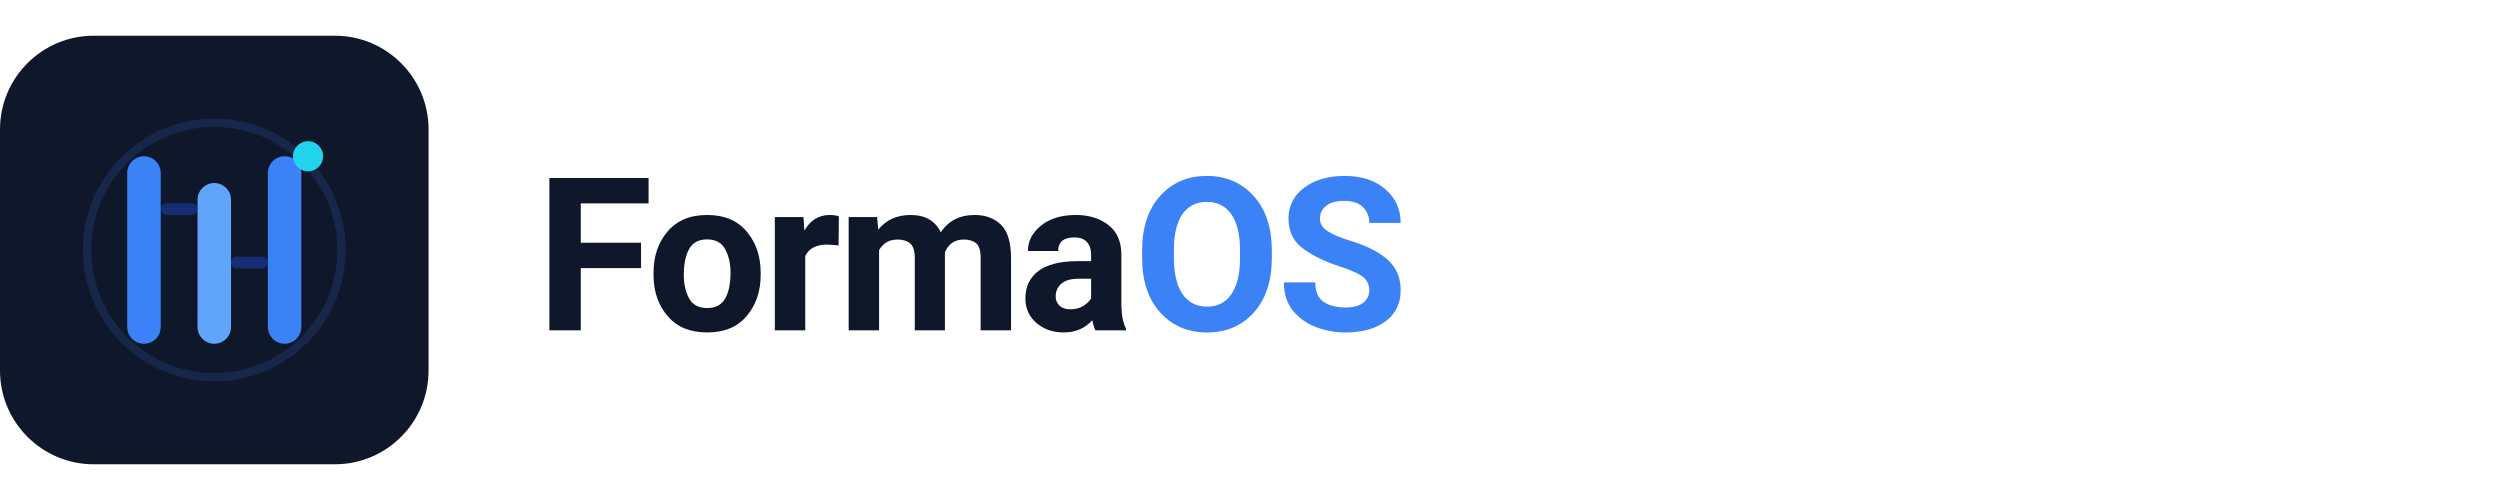
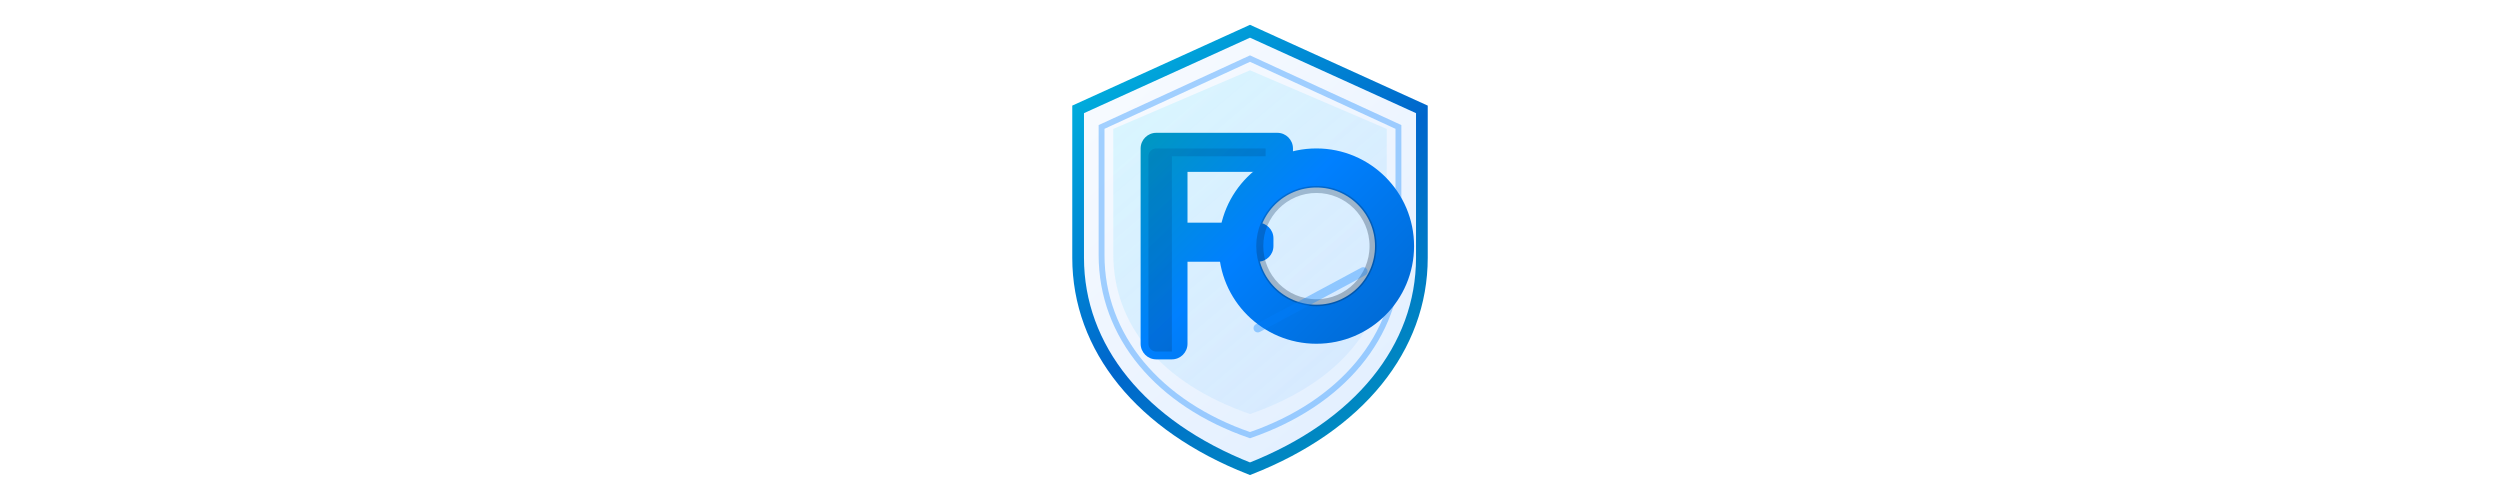
<svg xmlns="http://www.w3.org/2000/svg" width="280" height="56" viewBox="0 0 280 56" fill="none">
-   <g transform="translate(0,4) scale(0.375)">
-     <rect width="128" height="128" rx="28" fill="#0F172A" />
-     <circle cx="64" cy="64" r="38" stroke="#3B82F6" stroke-width="2.5" fill="none" opacity="0.15" />
-     <rect x="38" y="36" width="10" height="56" rx="5" fill="#3B82F6" />
-     <rect x="59" y="44" width="10" height="48" rx="5" fill="#60A5FA" />
-     <rect x="80" y="36" width="10" height="56" rx="5" fill="#3B82F6" />
-     <rect x="48" y="50" width="11" height="3.5" rx="1.75" fill="#1E40AF" opacity="0.55" />
-     <rect x="69" y="66" width="11" height="3.5" rx="1.75" fill="#1E40AF" opacity="0.55" />
-     <circle cx="92" cy="36" r="4.5" fill="#22D3EE" />
+   <g transform="translate(112 0) scale(0.4375)">
+     <defs>
+       <linearGradient id="fo-shell" x1="24" y1="16" x2="108" y2="112" gradientUnits="userSpaceOnUse">
+         <stop offset="0" stop-color="#f8fbff" />
+         <stop offset="0.55" stop-color="#ecf4ff" />
+         <stop offset="1" stop-color="#dfeeff" />
+       </linearGradient>
+       <linearGradient id="fo-inner" x1="30" y1="24" x2="96" y2="102" gradientUnits="userSpaceOnUse">
+         <stop offset="0" stop-color="#3ce2ff" stop-opacity="0.16" />
+         <stop offset="1" stop-color="#3399ff" stop-opacity="0.07" />
+       </linearGradient>
+       <linearGradient id="fo-edge" x1="20" y1="12" x2="108" y2="120" gradientUnits="userSpaceOnUse">
+         <stop offset="0" stop-color="#00b8df" />
+         <stop offset="0.5" stop-color="#0066cc" />
+         <stop offset="1" stop-color="#0099bd" />
+       </linearGradient>
+       <linearGradient id="fo-letter" x1="36" y1="32" x2="100" y2="96" gradientUnits="userSpaceOnUse">
+         <stop offset="0" stop-color="#0099bd" />
+         <stop offset="0.45" stop-color="#0080ff" />
+         <stop offset="1" stop-color="#0066cc" />
+       </linearGradient>
+       <linearGradient id="fo-letter-shadow" x1="38" y1="34" x2="88" y2="92" gradientUnits="userSpaceOnUse">
+         <stop offset="0" stop-color="#004d99" />
+         <stop offset="1" stop-color="#060a12" />
+       </linearGradient>
+     </defs>
+     <path d="M64 8L108 28V66C108 89 92 109 64 120C36 109 20 89 20 66V28L64 8Z" fill="url(#fo-shell)" stroke="url(#fo-edge)" stroke-width="3" />
+     <path d="M64 18L99 33V65C99 83 87 98 64 106C41 98 29 83 29 65V33L64 18Z" fill="url(#fo-inner)" />
+     <path d="M64 15L102 32.5V65.3C102 86 87.5 103.3 64 111.4C40.5 103.3 26 86 26 65.3V32.5L64 15Z" stroke="#0080ff" stroke-opacity="0.34" stroke-width="1.5" />
+     <path d="M36 38C36 35.8 37.8 34 40 34H71C73.2 34 75 35.8 75 38V40C75 42.2 73.2 44 71 44H48V57H66C68.2 57 70 58.8 70 61V63C70 65.2 68.2 67 66 67H48V88C48 90.2 46.2 92 44 92H40C37.8 92 36 90.2 36 88V38Z" fill="url(#fo-letter)" />
+     <path d="M38 40C38 38.9 38.9 38 40 38H68V40H44V90H40C38.9 90 38 89.1 38 88V40Z" fill="url(#fo-letter-shadow)" opacity="0.2" />
+     <circle cx="81" cy="63" r="20" stroke="url(#fo-letter)" stroke-width="10" />
+     <circle cx="81" cy="63" r="14.5" stroke="url(#fo-letter-shadow)" stroke-width="1.8" opacity="0.28" />
+     <path d="M66 84L93 69.5" stroke="#0080ff" stroke-opacity="0.34" stroke-width="2.2" stroke-linecap="round" />
  </g>
-   <text x="60" y="37" font-family="-apple-system,BlinkMacSystemFont,'Segoe UI',Roboto,sans-serif" font-size="24" font-weight="700" letter-spacing="-0.5" fill="#0F172A">Forma<tspan fill="#3B82F6">OS</tspan>
-   </text>
</svg>
